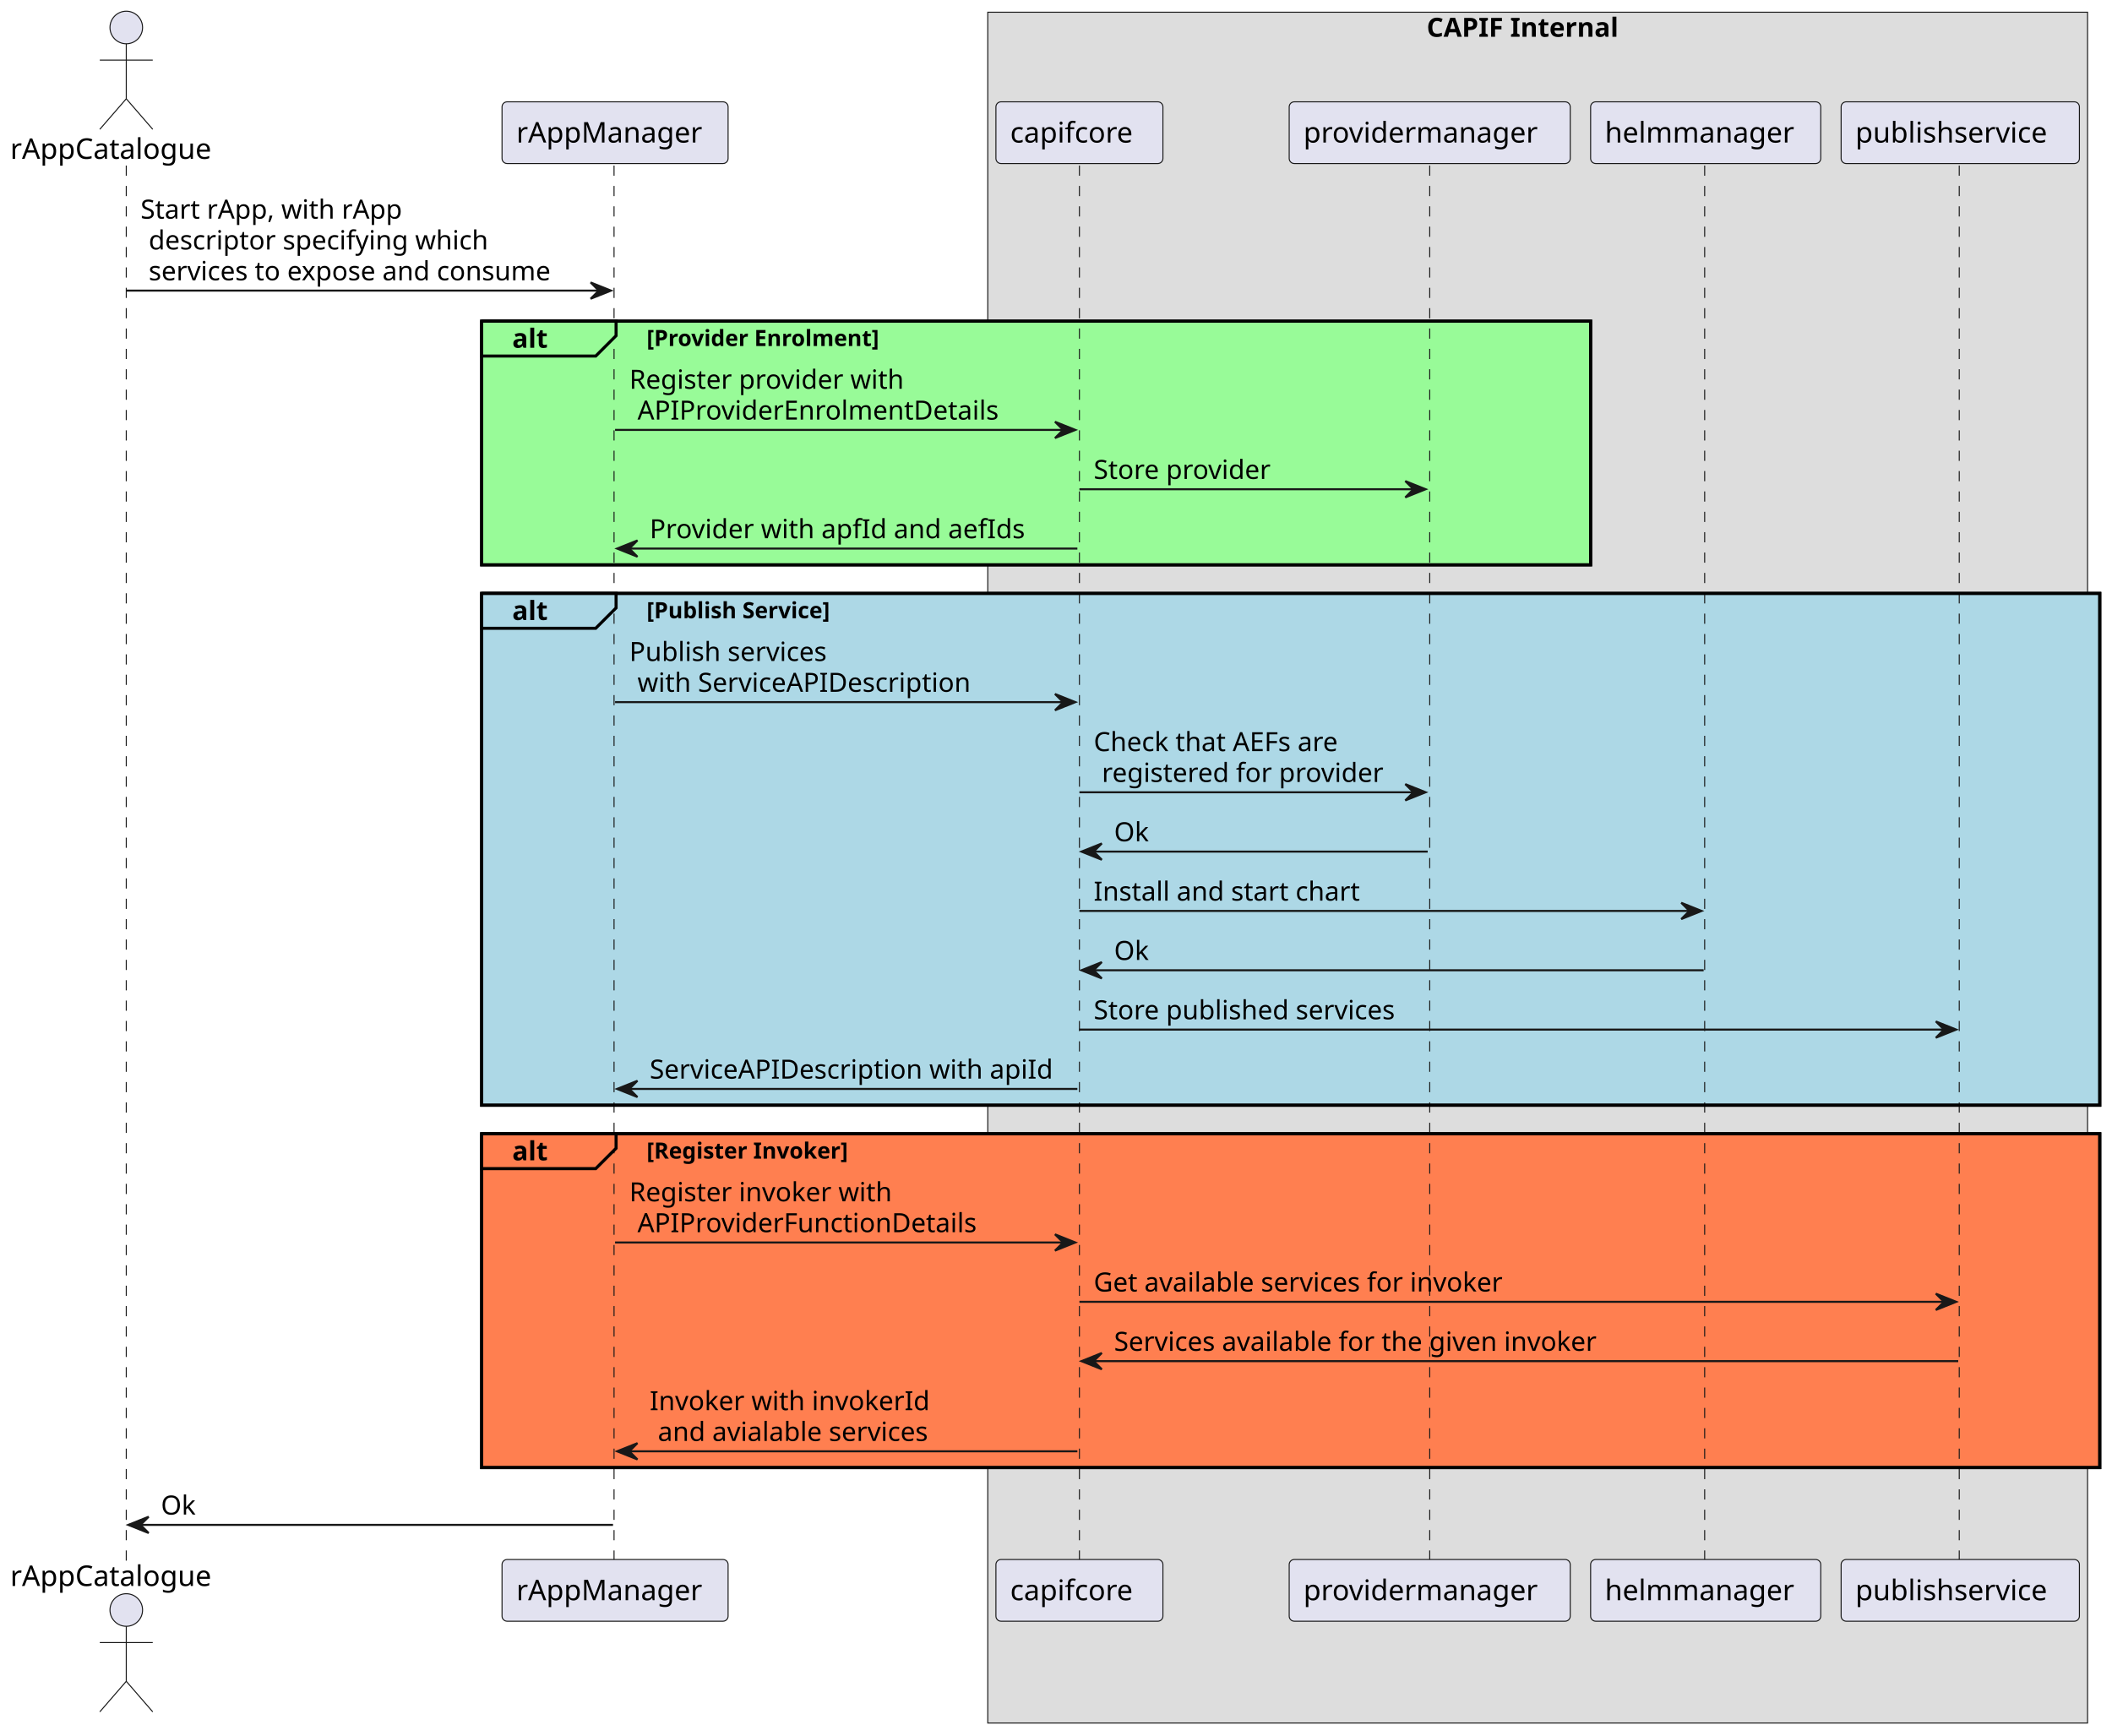
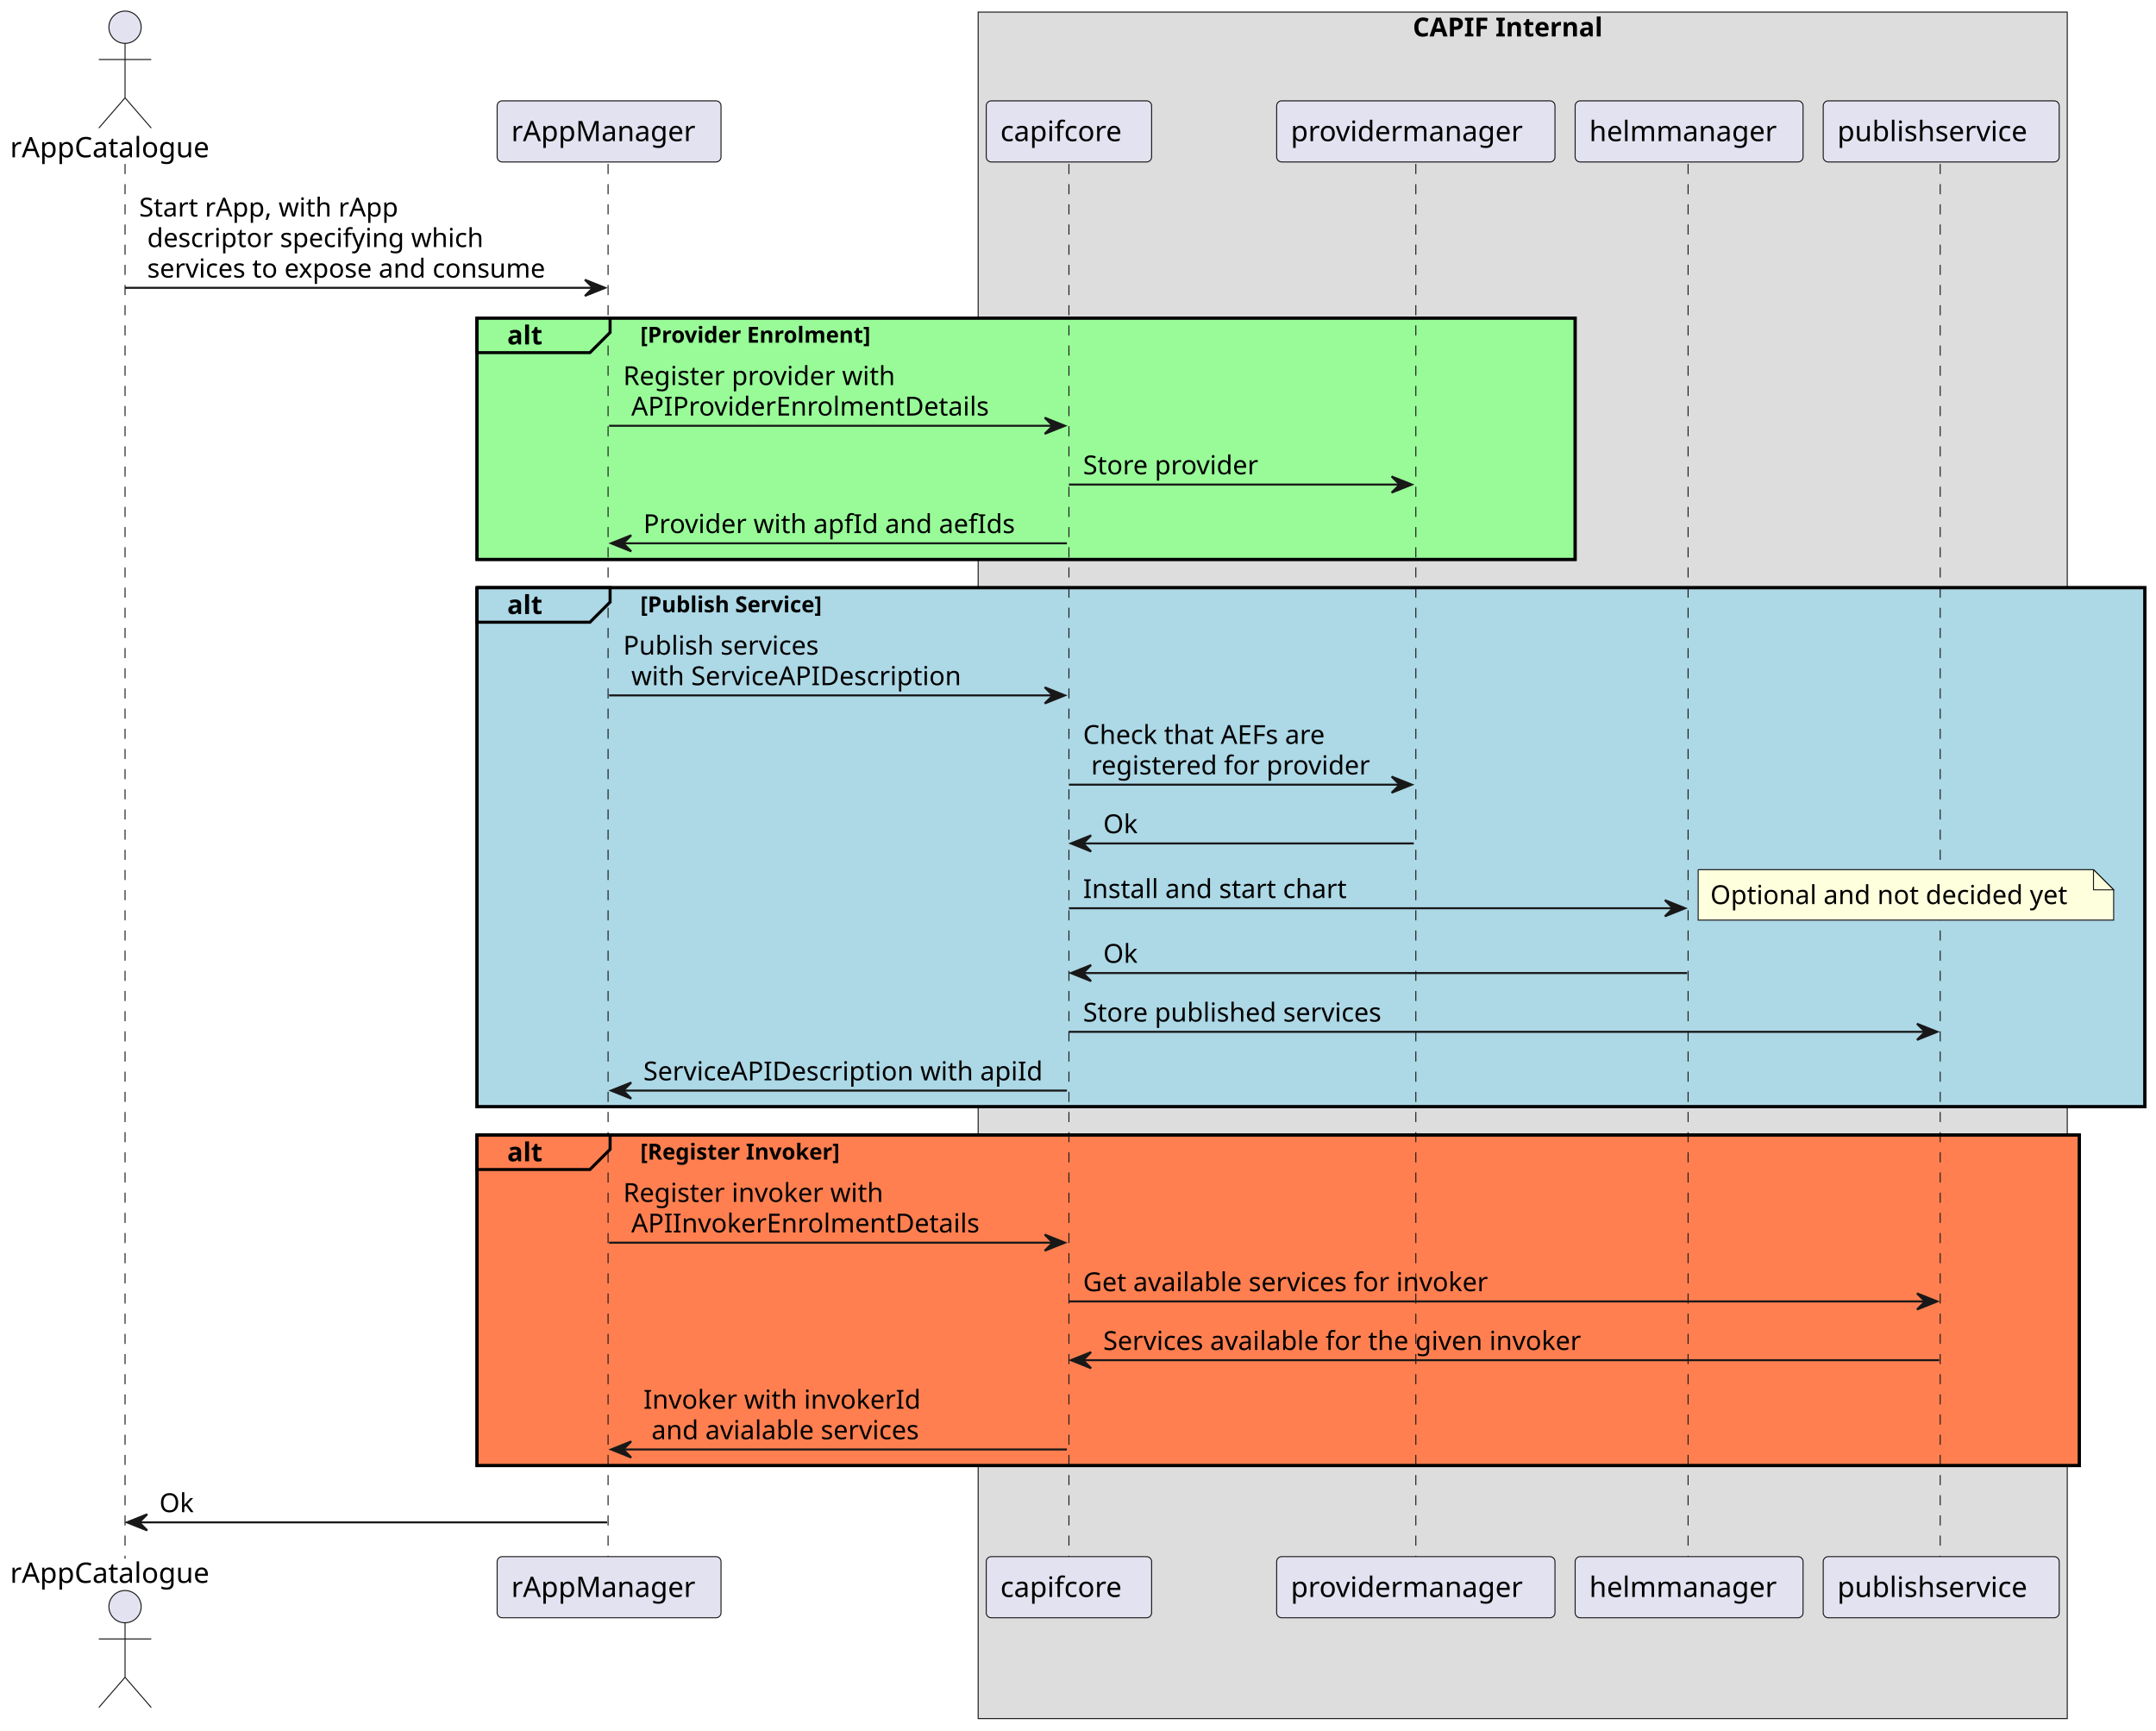
- <svg xmlns="http://www.w3.org/2000/svg" contentStyleType="text/css" height="852px" preserveAspectRatio="none" style="width:1037px;height:852px;background:#FFFFFF;" version="1.1" viewBox="0 0 1037 852" width="1037px" zoomAndPan="magnify">
+ <svg xmlns="http://www.w3.org/2000/svg" contentStyleType="text/css" height="858px" preserveAspectRatio="none" style="width:1069px;height:858px;background:#FFFFFF;" version="1.1" viewBox="0 0 1069 858" width="1069px" zoomAndPan="magnify">
  <defs />
  <g>
-     <rect fill="#DDDDDD" height="840.047" style="stroke:#181818;stroke-width:0.5;" width="540" x="485" y="6" />
+     <rect fill="#DDDDDD" height="846.047" style="stroke:#181818;stroke-width:0.5;" width="540" x="485" y="6" />
    <text fill="#000000" font-family="sans-serif" font-size="13" font-weight="bold" lengthAdjust="spacing" textLength="109" x="700.5" y="18.067">CAPIF Internal</text>
    <rect fill="#98FB98" height="119.664" style="stroke:#000000;stroke-width:1.5;" width="544.5" x="236.5" y="157.695" />
-     <rect fill="#ADD8E6" height="251.328" style="stroke:#000000;stroke-width:1.5;" width="794.5" x="236.5" y="291.359" />
-     <rect fill="#FF7F50" height="163.93" style="stroke:#000000;stroke-width:1.5;" width="794.5" x="236.5" y="556.688" />
-     <line style="stroke:#181818;stroke-width:0.5;stroke-dasharray:5.0,5.0;" x1="62" x2="62" y1="81.297" y2="766.75" />
-     <line style="stroke:#181818;stroke-width:0.5;stroke-dasharray:5.0,5.0;" x1="301.5" x2="301.5" y1="81.297" y2="766.75" />
-     <line style="stroke:#181818;stroke-width:0.5;stroke-dasharray:5.0,5.0;" x1="530" x2="530" y1="81.297" y2="766.75" />
-     <line style="stroke:#181818;stroke-width:0.5;stroke-dasharray:5.0,5.0;" x1="702" x2="702" y1="81.297" y2="766.75" />
-     <line style="stroke:#181818;stroke-width:0.5;stroke-dasharray:5.0,5.0;" x1="837" x2="837" y1="81.297" y2="766.75" />
-     <line style="stroke:#181818;stroke-width:0.5;stroke-dasharray:5.0,5.0;" x1="962" x2="962" y1="81.297" y2="766.75" />
+     <rect fill="#ADD8E6" height="257.328" style="stroke:#000000;stroke-width:1.5;" width="827" x="236.5" y="291.359" />
+     <rect fill="#FF7F50" height="163.93" style="stroke:#000000;stroke-width:1.5;" width="794.5" x="236.5" y="562.688" />
+     <line style="stroke:#181818;stroke-width:0.5;stroke-dasharray:5.0,5.0;" x1="62" x2="62" y1="81.297" y2="772.75" />
+     <line style="stroke:#181818;stroke-width:0.5;stroke-dasharray:5.0,5.0;" x1="301.5" x2="301.5" y1="81.297" y2="772.75" />
+     <line style="stroke:#181818;stroke-width:0.5;stroke-dasharray:5.0,5.0;" x1="530" x2="530" y1="81.297" y2="772.75" />
+     <line style="stroke:#181818;stroke-width:0.5;stroke-dasharray:5.0,5.0;" x1="702" x2="702" y1="81.297" y2="772.75" />
+     <line style="stroke:#181818;stroke-width:0.5;stroke-dasharray:5.0,5.0;" x1="837" x2="837" y1="81.297" y2="772.75" />
+     <line style="stroke:#181818;stroke-width:0.5;stroke-dasharray:5.0,5.0;" x1="962" x2="962" y1="81.297" y2="772.75" />
    <text fill="#000000" font-family="sans-serif" font-size="14" lengthAdjust="spacing" textLength="108" x="5" y="77.995">rAppCatalogue</text>
    <ellipse cx="62" cy="13.5" fill="#E2E2F0" rx="8" ry="8" style="stroke:#181818;stroke-width:0.5;" />
    <path d="M62,21.5 L62,48.5 M49,29.5 L75,29.5 M62,48.5 L49,63.5 M62,48.5 L75,63.5 " fill="none" style="stroke:#181818;stroke-width:0.5;" />
-     <text fill="#000000" font-family="sans-serif" font-size="14" lengthAdjust="spacing" textLength="108" x="5" y="778.745">rAppCatalogue</text>
-     <ellipse cx="62" cy="790.547" fill="#E2E2F0" rx="8" ry="8" style="stroke:#181818;stroke-width:0.5;" />
-     <path d="M62,798.547 L62,825.547 M49,806.547 L75,806.547 M62,825.547 L49,840.547 M62,825.547 L75,840.547 " fill="none" style="stroke:#181818;stroke-width:0.5;" />
+     <text fill="#000000" font-family="sans-serif" font-size="14" lengthAdjust="spacing" textLength="108" x="5" y="784.745">rAppCatalogue</text>
+     <ellipse cx="62" cy="796.547" fill="#E2E2F0" rx="8" ry="8" style="stroke:#181818;stroke-width:0.5;" />
+     <path d="M62,804.547 L62,831.547 M49,812.547 L75,812.547 M62,831.547 L49,846.547 M62,831.547 L75,846.547 " fill="none" style="stroke:#181818;stroke-width:0.5;" />
    <rect fill="#E2E2F0" height="30.297" rx="2.5" ry="2.5" style="stroke:#181818;stroke-width:0.5;" width="111" x="246.5" y="50" />
    <text fill="#000000" font-family="sans-serif" font-size="14" lengthAdjust="spacing" textLength="97" x="253.5" y="69.995">rAppManager</text>
-     <rect fill="#E2E2F0" height="30.297" rx="2.5" ry="2.5" style="stroke:#181818;stroke-width:0.5;" width="111" x="246.5" y="765.75" />
-     <text fill="#000000" font-family="sans-serif" font-size="14" lengthAdjust="spacing" textLength="97" x="253.5" y="785.745">rAppManager</text>
+     <rect fill="#E2E2F0" height="30.297" rx="2.5" ry="2.5" style="stroke:#181818;stroke-width:0.5;" width="111" x="246.5" y="771.75" />
+     <text fill="#000000" font-family="sans-serif" font-size="14" lengthAdjust="spacing" textLength="97" x="253.5" y="791.745">rAppManager</text>
    <rect fill="#E2E2F0" height="30.297" rx="2.5" ry="2.5" style="stroke:#181818;stroke-width:0.5;" width="82" x="489" y="50" />
    <text fill="#000000" font-family="sans-serif" font-size="14" lengthAdjust="spacing" textLength="68" x="496" y="69.995">capifcore</text>
-     <rect fill="#E2E2F0" height="30.297" rx="2.5" ry="2.5" style="stroke:#181818;stroke-width:0.5;" width="82" x="489" y="765.75" />
-     <text fill="#000000" font-family="sans-serif" font-size="14" lengthAdjust="spacing" textLength="68" x="496" y="785.745">capifcore</text>
+     <rect fill="#E2E2F0" height="30.297" rx="2.5" ry="2.5" style="stroke:#181818;stroke-width:0.5;" width="82" x="489" y="771.75" />
+     <text fill="#000000" font-family="sans-serif" font-size="14" lengthAdjust="spacing" textLength="68" x="496" y="791.745">capifcore</text>
    <rect fill="#E2E2F0" height="30.297" rx="2.5" ry="2.5" style="stroke:#181818;stroke-width:0.5;" width="138" x="633" y="50" />
    <text fill="#000000" font-family="sans-serif" font-size="14" lengthAdjust="spacing" textLength="124" x="640" y="69.995">providermanager</text>
-     <rect fill="#E2E2F0" height="30.297" rx="2.5" ry="2.5" style="stroke:#181818;stroke-width:0.5;" width="138" x="633" y="765.75" />
-     <text fill="#000000" font-family="sans-serif" font-size="14" lengthAdjust="spacing" textLength="124" x="640" y="785.745">providermanager</text>
+     <rect fill="#E2E2F0" height="30.297" rx="2.5" ry="2.5" style="stroke:#181818;stroke-width:0.5;" width="138" x="633" y="771.75" />
+     <text fill="#000000" font-family="sans-serif" font-size="14" lengthAdjust="spacing" textLength="124" x="640" y="791.745">providermanager</text>
    <rect fill="#E2E2F0" height="30.297" rx="2.5" ry="2.5" style="stroke:#181818;stroke-width:0.5;" width="113" x="781" y="50" />
    <text fill="#000000" font-family="sans-serif" font-size="14" lengthAdjust="spacing" textLength="99" x="788" y="69.995">helmmanager</text>
-     <rect fill="#E2E2F0" height="30.297" rx="2.5" ry="2.5" style="stroke:#181818;stroke-width:0.5;" width="113" x="781" y="765.75" />
-     <text fill="#000000" font-family="sans-serif" font-size="14" lengthAdjust="spacing" textLength="99" x="788" y="785.745">helmmanager</text>
+     <rect fill="#E2E2F0" height="30.297" rx="2.5" ry="2.5" style="stroke:#181818;stroke-width:0.5;" width="113" x="781" y="771.75" />
+     <text fill="#000000" font-family="sans-serif" font-size="14" lengthAdjust="spacing" textLength="99" x="788" y="791.745">helmmanager</text>
    <rect fill="#E2E2F0" height="30.297" rx="2.5" ry="2.5" style="stroke:#181818;stroke-width:0.5;" width="117" x="904" y="50" />
    <text fill="#000000" font-family="sans-serif" font-size="14" lengthAdjust="spacing" textLength="103" x="911" y="69.995">publishservice</text>
-     <rect fill="#E2E2F0" height="30.297" rx="2.5" ry="2.5" style="stroke:#181818;stroke-width:0.5;" width="117" x="904" y="765.75" />
-     <text fill="#000000" font-family="sans-serif" font-size="14" lengthAdjust="spacing" textLength="103" x="911" y="785.745">publishservice</text>
+     <rect fill="#E2E2F0" height="30.297" rx="2.5" ry="2.5" style="stroke:#181818;stroke-width:0.5;" width="117" x="904" y="771.75" />
+     <text fill="#000000" font-family="sans-serif" font-size="14" lengthAdjust="spacing" textLength="103" x="911" y="791.745">publishservice</text>
    <polygon fill="#181818" points="290,138.695,300,142.695,290,146.695,294,142.695" style="stroke:#181818;stroke-width:1.0;" />
    <line style="stroke:#181818;stroke-width:1.0;" x1="62" x2="296" y1="142.695" y2="142.695" />
    <text fill="#000000" font-family="sans-serif" font-size="13" lengthAdjust="spacing" textLength="134" x="69" y="107.364">Start rApp, with rApp</text>
    <text fill="#000000" font-family="sans-serif" font-size="13" lengthAdjust="spacing" textLength="174" x="73" y="122.497">descriptor specifying which</text>
    <text fill="#000000" font-family="sans-serif" font-size="13" lengthAdjust="spacing" textLength="212" x="73" y="137.629">services to expose and consume</text>
    <path d="M236.5,157.695 L302.5,157.695 L302.5,164.828 L292.5,174.828 L236.5,174.828 L236.5,157.695 " fill="#98FB98" style="stroke:#000000;stroke-width:1.5;" />
    <rect fill="none" height="119.664" style="stroke:#000000;stroke-width:1.5;" width="544.5" x="236.5" y="157.695" />
    <text fill="#000000" font-family="sans-serif" font-size="13" font-weight="bold" lengthAdjust="spacing" textLength="21" x="251.5" y="170.762">alt</text>
    <text fill="#000000" font-family="sans-serif" font-size="11" font-weight="bold" lengthAdjust="spacing" textLength="140" x="317.5" y="169.906">[Provider Enrolment]</text>
    <polygon fill="#181818" points="518,207.094,528,211.094,518,215.094,522,211.094" style="stroke:#181818;stroke-width:1.0;" />
    <line style="stroke:#181818;stroke-width:1.0;" x1="302" x2="524" y1="211.094" y2="211.094" />
    <text fill="#000000" font-family="sans-serif" font-size="13" lengthAdjust="spacing" textLength="141" x="309" y="190.895">Register provider with</text>
    <text fill="#000000" font-family="sans-serif" font-size="13" lengthAdjust="spacing" textLength="183" x="313" y="206.028">APIProviderEnrolmentDetails</text>
    <polygon fill="#181818" points="690,236.227,700,240.227,690,244.227,694,240.227" style="stroke:#181818;stroke-width:1.0;" />
    <line style="stroke:#181818;stroke-width:1.0;" x1="530" x2="696" y1="240.227" y2="240.227" />
    <text fill="#000000" font-family="sans-serif" font-size="13" lengthAdjust="spacing" textLength="91" x="537" y="235.161">Store provider</text>
    <polygon fill="#181818" points="313,265.359,303,269.359,313,273.359,309,269.359" style="stroke:#181818;stroke-width:1.0;" />
    <line style="stroke:#181818;stroke-width:1.0;" x1="307" x2="529" y1="269.359" y2="269.359" />
    <text fill="#000000" font-family="sans-serif" font-size="13" lengthAdjust="spacing" textLength="191" x="319" y="264.293">Provider with apfId and aefIds</text>
    <path d="M236.5,291.359 L302.5,291.359 L302.5,298.492 L292.5,308.492 L236.5,308.492 L236.5,291.359 " fill="#ADD8E6" style="stroke:#000000;stroke-width:1.5;" />
-     <rect fill="none" height="251.328" style="stroke:#000000;stroke-width:1.5;" width="794.5" x="236.5" y="291.359" />
+     <rect fill="none" height="257.328" style="stroke:#000000;stroke-width:1.5;" width="827" x="236.5" y="291.359" />
    <text fill="#000000" font-family="sans-serif" font-size="13" font-weight="bold" lengthAdjust="spacing" textLength="21" x="251.5" y="304.426">alt</text>
    <text fill="#000000" font-family="sans-serif" font-size="11" font-weight="bold" lengthAdjust="spacing" textLength="110" x="317.5" y="303.57">[Publish Service]</text>
    <polygon fill="#181818" points="518,340.758,528,344.758,518,348.758,522,344.758" style="stroke:#181818;stroke-width:1.0;" />
    <line style="stroke:#181818;stroke-width:1.0;" x1="302" x2="524" y1="344.758" y2="344.758" />
    <text fill="#000000" font-family="sans-serif" font-size="13" lengthAdjust="spacing" textLength="102" x="309" y="324.559">Publish services</text>
    <text fill="#000000" font-family="sans-serif" font-size="13" lengthAdjust="spacing" textLength="170" x="313" y="339.692">with ServiceAPIDescription</text>
    <polygon fill="#181818" points="690,385.023,700,389.023,690,393.023,694,389.023" style="stroke:#181818;stroke-width:1.0;" />
    <line style="stroke:#181818;stroke-width:1.0;" x1="530" x2="696" y1="389.023" y2="389.023" />
    <text fill="#000000" font-family="sans-serif" font-size="13" lengthAdjust="spacing" textLength="129" x="537" y="368.825">Check that AEFs are</text>
    <text fill="#000000" font-family="sans-serif" font-size="13" lengthAdjust="spacing" textLength="144" x="541" y="383.957">registered for provider</text>
    <polygon fill="#181818" points="541,414.156,531,418.156,541,422.156,537,418.156" style="stroke:#181818;stroke-width:1.0;" />
    <line style="stroke:#181818;stroke-width:1.0;" x1="535" x2="701" y1="418.156" y2="418.156" />
    <text fill="#000000" font-family="sans-serif" font-size="13" lengthAdjust="spacing" textLength="17" x="547" y="413.09">Ok</text>
-     <polygon fill="#181818" points="825.5,443.289,835.5,447.289,825.5,451.289,829.5,447.289" style="stroke:#181818;stroke-width:1.0;" />
-     <line style="stroke:#181818;stroke-width:1.0;" x1="530" x2="831.5" y1="447.289" y2="447.289" />
-     <text fill="#000000" font-family="sans-serif" font-size="13" lengthAdjust="spacing" textLength="136" x="537" y="442.223">Install and start chart</text>
-     <polygon fill="#181818" points="541,472.422,531,476.422,541,480.422,537,476.422" style="stroke:#181818;stroke-width:1.0;" />
-     <line style="stroke:#181818;stroke-width:1.0;" x1="535" x2="836.5" y1="476.422" y2="476.422" />
-     <text fill="#000000" font-family="sans-serif" font-size="13" lengthAdjust="spacing" textLength="17" x="547" y="471.356">Ok</text>
-     <polygon fill="#181818" points="950.5,501.555,960.5,505.555,950.5,509.555,954.5,505.555" style="stroke:#181818;stroke-width:1.0;" />
-     <line style="stroke:#181818;stroke-width:1.0;" x1="530" x2="956.5" y1="505.555" y2="505.555" />
-     <text fill="#000000" font-family="sans-serif" font-size="13" lengthAdjust="spacing" textLength="156" x="537" y="500.489">Store published services</text>
-     <polygon fill="#181818" points="313,530.688,303,534.688,313,538.688,309,534.688" style="stroke:#181818;stroke-width:1.0;" />
-     <line style="stroke:#181818;stroke-width:1.0;" x1="307" x2="529" y1="534.688" y2="534.688" />
-     <text fill="#000000" font-family="sans-serif" font-size="13" lengthAdjust="spacing" textLength="204" x="319" y="529.622">ServiceAPIDescription with apiId</text>
-     <path d="M236.5,556.688 L302.5,556.688 L302.5,563.82 L292.5,573.82 L236.5,573.82 L236.5,556.688 " fill="#FF7F50" style="stroke:#000000;stroke-width:1.5;" />
-     <rect fill="none" height="163.93" style="stroke:#000000;stroke-width:1.5;" width="794.5" x="236.5" y="556.688" />
-     <text fill="#000000" font-family="sans-serif" font-size="13" font-weight="bold" lengthAdjust="spacing" textLength="21" x="251.5" y="569.754">alt</text>
-     <text fill="#000000" font-family="sans-serif" font-size="11" font-weight="bold" lengthAdjust="spacing" textLength="119" x="317.5" y="568.898">[Register Invoker]</text>
-     <polygon fill="#181818" points="518,606.086,528,610.086,518,614.086,522,610.086" style="stroke:#181818;stroke-width:1.0;" />
-     <line style="stroke:#181818;stroke-width:1.0;" x1="302" x2="524" y1="610.086" y2="610.086" />
-     <text fill="#000000" font-family="sans-serif" font-size="13" lengthAdjust="spacing" textLength="135" x="309" y="589.887">Register invoker with</text>
-     <text fill="#000000" font-family="sans-serif" font-size="13" lengthAdjust="spacing" textLength="171" x="313" y="605.02">APIProviderFunctionDetails</text>
-     <polygon fill="#181818" points="950.5,635.219,960.5,639.219,950.5,643.219,954.5,639.219" style="stroke:#181818;stroke-width:1.0;" />
-     <line style="stroke:#181818;stroke-width:1.0;" x1="530" x2="956.5" y1="639.219" y2="639.219" />
-     <text fill="#000000" font-family="sans-serif" font-size="13" lengthAdjust="spacing" textLength="214" x="537" y="634.153">Get available services for invoker</text>
-     <polygon fill="#181818" points="541,664.352,531,668.352,541,672.352,537,668.352" style="stroke:#181818;stroke-width:1.0;" />
-     <line style="stroke:#181818;stroke-width:1.0;" x1="535" x2="961.5" y1="668.352" y2="668.352" />
-     <text fill="#000000" font-family="sans-serif" font-size="13" lengthAdjust="spacing" textLength="252" x="547" y="663.286">Services available for the given invoker</text>
-     <polygon fill="#181818" points="313,708.617,303,712.617,313,716.617,309,712.617" style="stroke:#181818;stroke-width:1.0;" />
-     <line style="stroke:#181818;stroke-width:1.0;" x1="307" x2="529" y1="712.617" y2="712.617" />
-     <text fill="#000000" font-family="sans-serif" font-size="13" lengthAdjust="spacing" textLength="140" x="319" y="692.418">Invoker with invokerId</text>
-     <text fill="#000000" font-family="sans-serif" font-size="13" lengthAdjust="spacing" textLength="142" x="323" y="707.551">and avialable services</text>
-     <polygon fill="#181818" points="73,744.75,63,748.75,73,752.75,69,748.75" style="stroke:#181818;stroke-width:1.0;" />
-     <line style="stroke:#181818;stroke-width:1.0;" x1="67" x2="301" y1="748.75" y2="748.75" />
-     <text fill="#000000" font-family="sans-serif" font-size="13" lengthAdjust="spacing" textLength="17" x="79" y="743.684">Ok</text>
+     <polygon fill="#181818" points="825.5,446.289,835.5,450.289,825.5,454.289,829.5,450.289" style="stroke:#181818;stroke-width:1.0;" />
+     <line style="stroke:#181818;stroke-width:1.0;" x1="530" x2="831.5" y1="450.289" y2="450.289" />
+     <text fill="#000000" font-family="sans-serif" font-size="13" lengthAdjust="spacing" textLength="136" x="537" y="445.223">Install and start chart</text>
+     <path d="M842,431.156 L842,456.156 L1048,456.156 L1048,441.156 L1038,431.156 L842,431.156 " fill="#FEFFDD" style="stroke:#181818;stroke-width:0.5;" />
+     <path d="M1038,431.156 L1038,441.156 L1048,441.156 L1038,431.156 " fill="#FEFFDD" style="stroke:#181818;stroke-width:0.5;" />
+     <text fill="#000000" font-family="sans-serif" font-size="13" lengthAdjust="spacing" textLength="185" x="848" y="448.223">Optional and not decided yet</text>
+     <polygon fill="#181818" points="541,478.422,531,482.422,541,486.422,537,482.422" style="stroke:#181818;stroke-width:1.0;" />
+     <line style="stroke:#181818;stroke-width:1.0;" x1="535" x2="836.5" y1="482.422" y2="482.422" />
+     <text fill="#000000" font-family="sans-serif" font-size="13" lengthAdjust="spacing" textLength="17" x="547" y="477.356">Ok</text>
+     <polygon fill="#181818" points="950.5,507.555,960.5,511.555,950.5,515.555,954.5,511.555" style="stroke:#181818;stroke-width:1.0;" />
+     <line style="stroke:#181818;stroke-width:1.0;" x1="530" x2="956.5" y1="511.555" y2="511.555" />
+     <text fill="#000000" font-family="sans-serif" font-size="13" lengthAdjust="spacing" textLength="156" x="537" y="506.489">Store published services</text>
+     <polygon fill="#181818" points="313,536.688,303,540.688,313,544.688,309,540.688" style="stroke:#181818;stroke-width:1.0;" />
+     <line style="stroke:#181818;stroke-width:1.0;" x1="307" x2="529" y1="540.688" y2="540.688" />
+     <text fill="#000000" font-family="sans-serif" font-size="13" lengthAdjust="spacing" textLength="204" x="319" y="535.622">ServiceAPIDescription with apiId</text>
+     <path d="M236.5,562.688 L302.5,562.688 L302.5,569.82 L292.5,579.82 L236.5,579.82 L236.5,562.688 " fill="#FF7F50" style="stroke:#000000;stroke-width:1.5;" />
+     <rect fill="none" height="163.93" style="stroke:#000000;stroke-width:1.5;" width="794.5" x="236.5" y="562.688" />
+     <text fill="#000000" font-family="sans-serif" font-size="13" font-weight="bold" lengthAdjust="spacing" textLength="21" x="251.5" y="575.754">alt</text>
+     <text fill="#000000" font-family="sans-serif" font-size="11" font-weight="bold" lengthAdjust="spacing" textLength="119" x="317.5" y="574.898">[Register Invoker]</text>
+     <polygon fill="#181818" points="518,612.086,528,616.086,518,620.086,522,616.086" style="stroke:#181818;stroke-width:1.0;" />
+     <line style="stroke:#181818;stroke-width:1.0;" x1="302" x2="524" y1="616.086" y2="616.086" />
+     <text fill="#000000" font-family="sans-serif" font-size="13" lengthAdjust="spacing" textLength="135" x="309" y="595.887">Register invoker with</text>
+     <text fill="#000000" font-family="sans-serif" font-size="13" lengthAdjust="spacing" textLength="177" x="313" y="611.02">APIInvokerEnrolmentDetails</text>
+     <polygon fill="#181818" points="950.5,641.219,960.5,645.219,950.5,649.219,954.5,645.219" style="stroke:#181818;stroke-width:1.0;" />
+     <line style="stroke:#181818;stroke-width:1.0;" x1="530" x2="956.5" y1="645.219" y2="645.219" />
+     <text fill="#000000" font-family="sans-serif" font-size="13" lengthAdjust="spacing" textLength="214" x="537" y="640.153">Get available services for invoker</text>
+     <polygon fill="#181818" points="541,670.352,531,674.352,541,678.352,537,674.352" style="stroke:#181818;stroke-width:1.0;" />
+     <line style="stroke:#181818;stroke-width:1.0;" x1="535" x2="961.5" y1="674.352" y2="674.352" />
+     <text fill="#000000" font-family="sans-serif" font-size="13" lengthAdjust="spacing" textLength="252" x="547" y="669.286">Services available for the given invoker</text>
+     <polygon fill="#181818" points="313,714.617,303,718.617,313,722.617,309,718.617" style="stroke:#181818;stroke-width:1.0;" />
+     <line style="stroke:#181818;stroke-width:1.0;" x1="307" x2="529" y1="718.617" y2="718.617" />
+     <text fill="#000000" font-family="sans-serif" font-size="13" lengthAdjust="spacing" textLength="140" x="319" y="698.418">Invoker with invokerId</text>
+     <text fill="#000000" font-family="sans-serif" font-size="13" lengthAdjust="spacing" textLength="142" x="323" y="713.551">and avialable services</text>
+     <polygon fill="#181818" points="73,750.75,63,754.75,73,758.75,69,754.75" style="stroke:#181818;stroke-width:1.0;" />
+     <line style="stroke:#181818;stroke-width:1.0;" x1="67" x2="301" y1="754.75" y2="754.75" />
+     <text fill="#000000" font-family="sans-serif" font-size="13" lengthAdjust="spacing" textLength="17" x="79" y="749.684">Ok</text>
  </g>
</svg>
